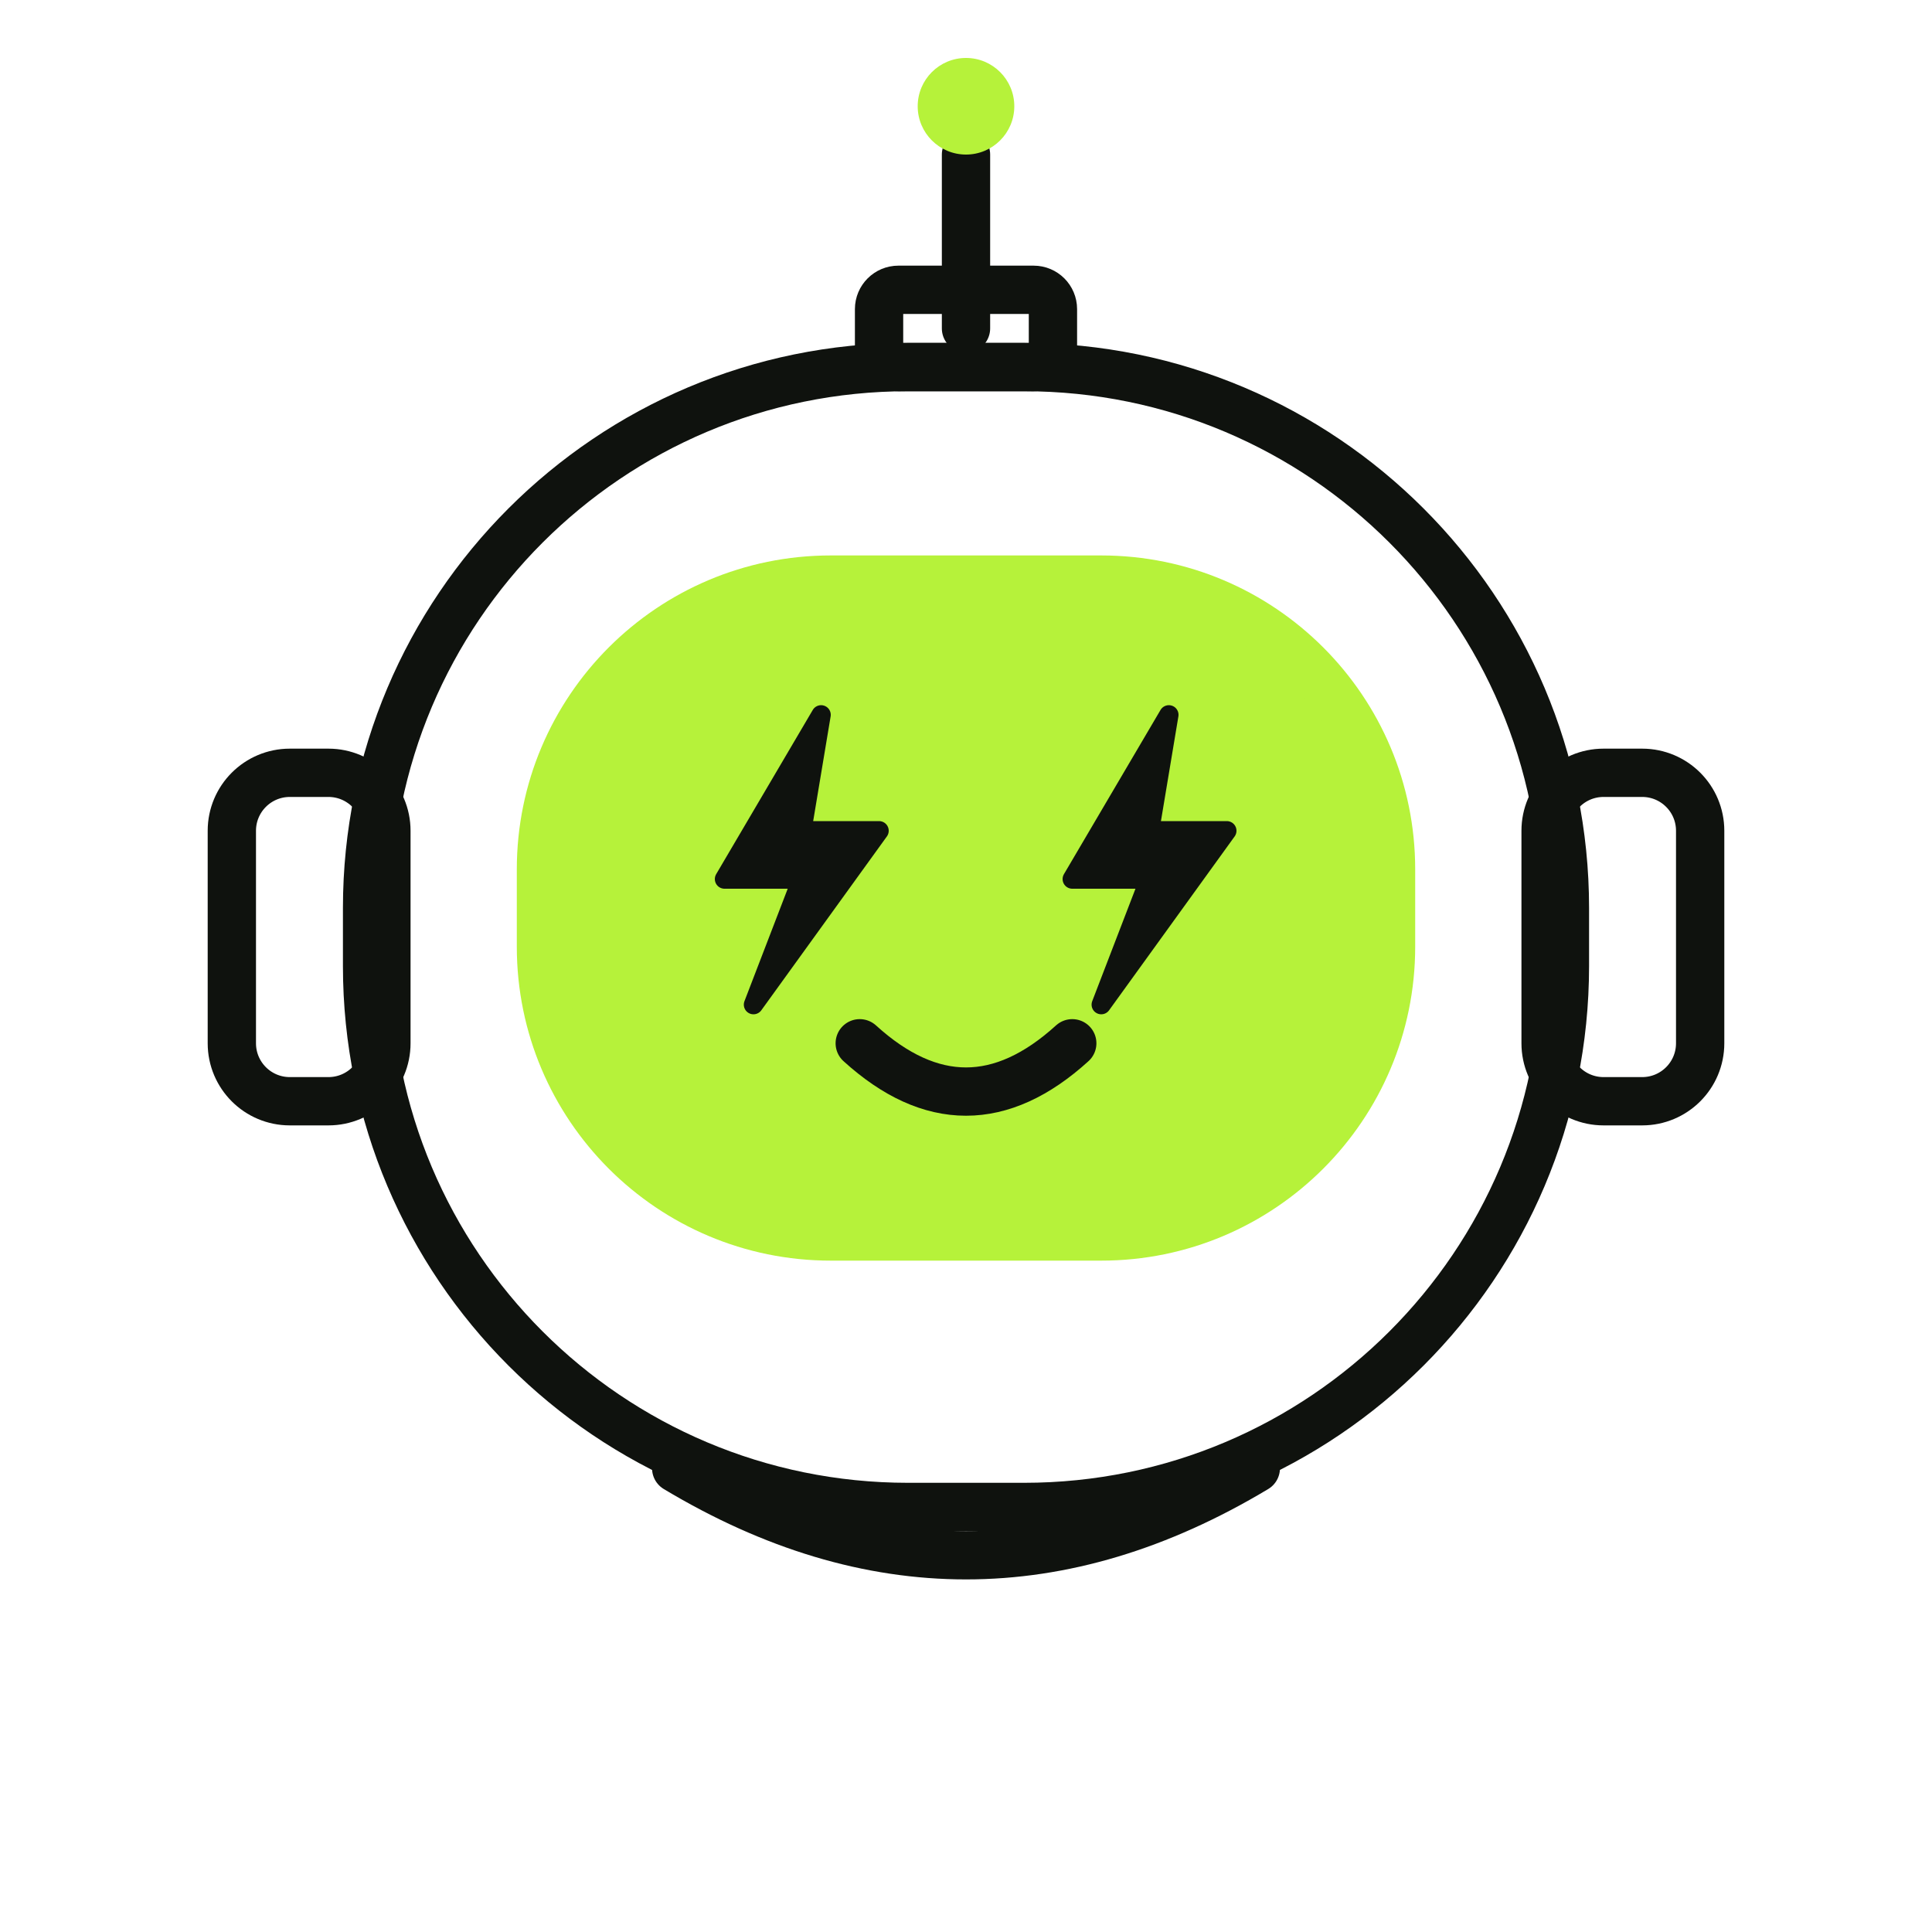
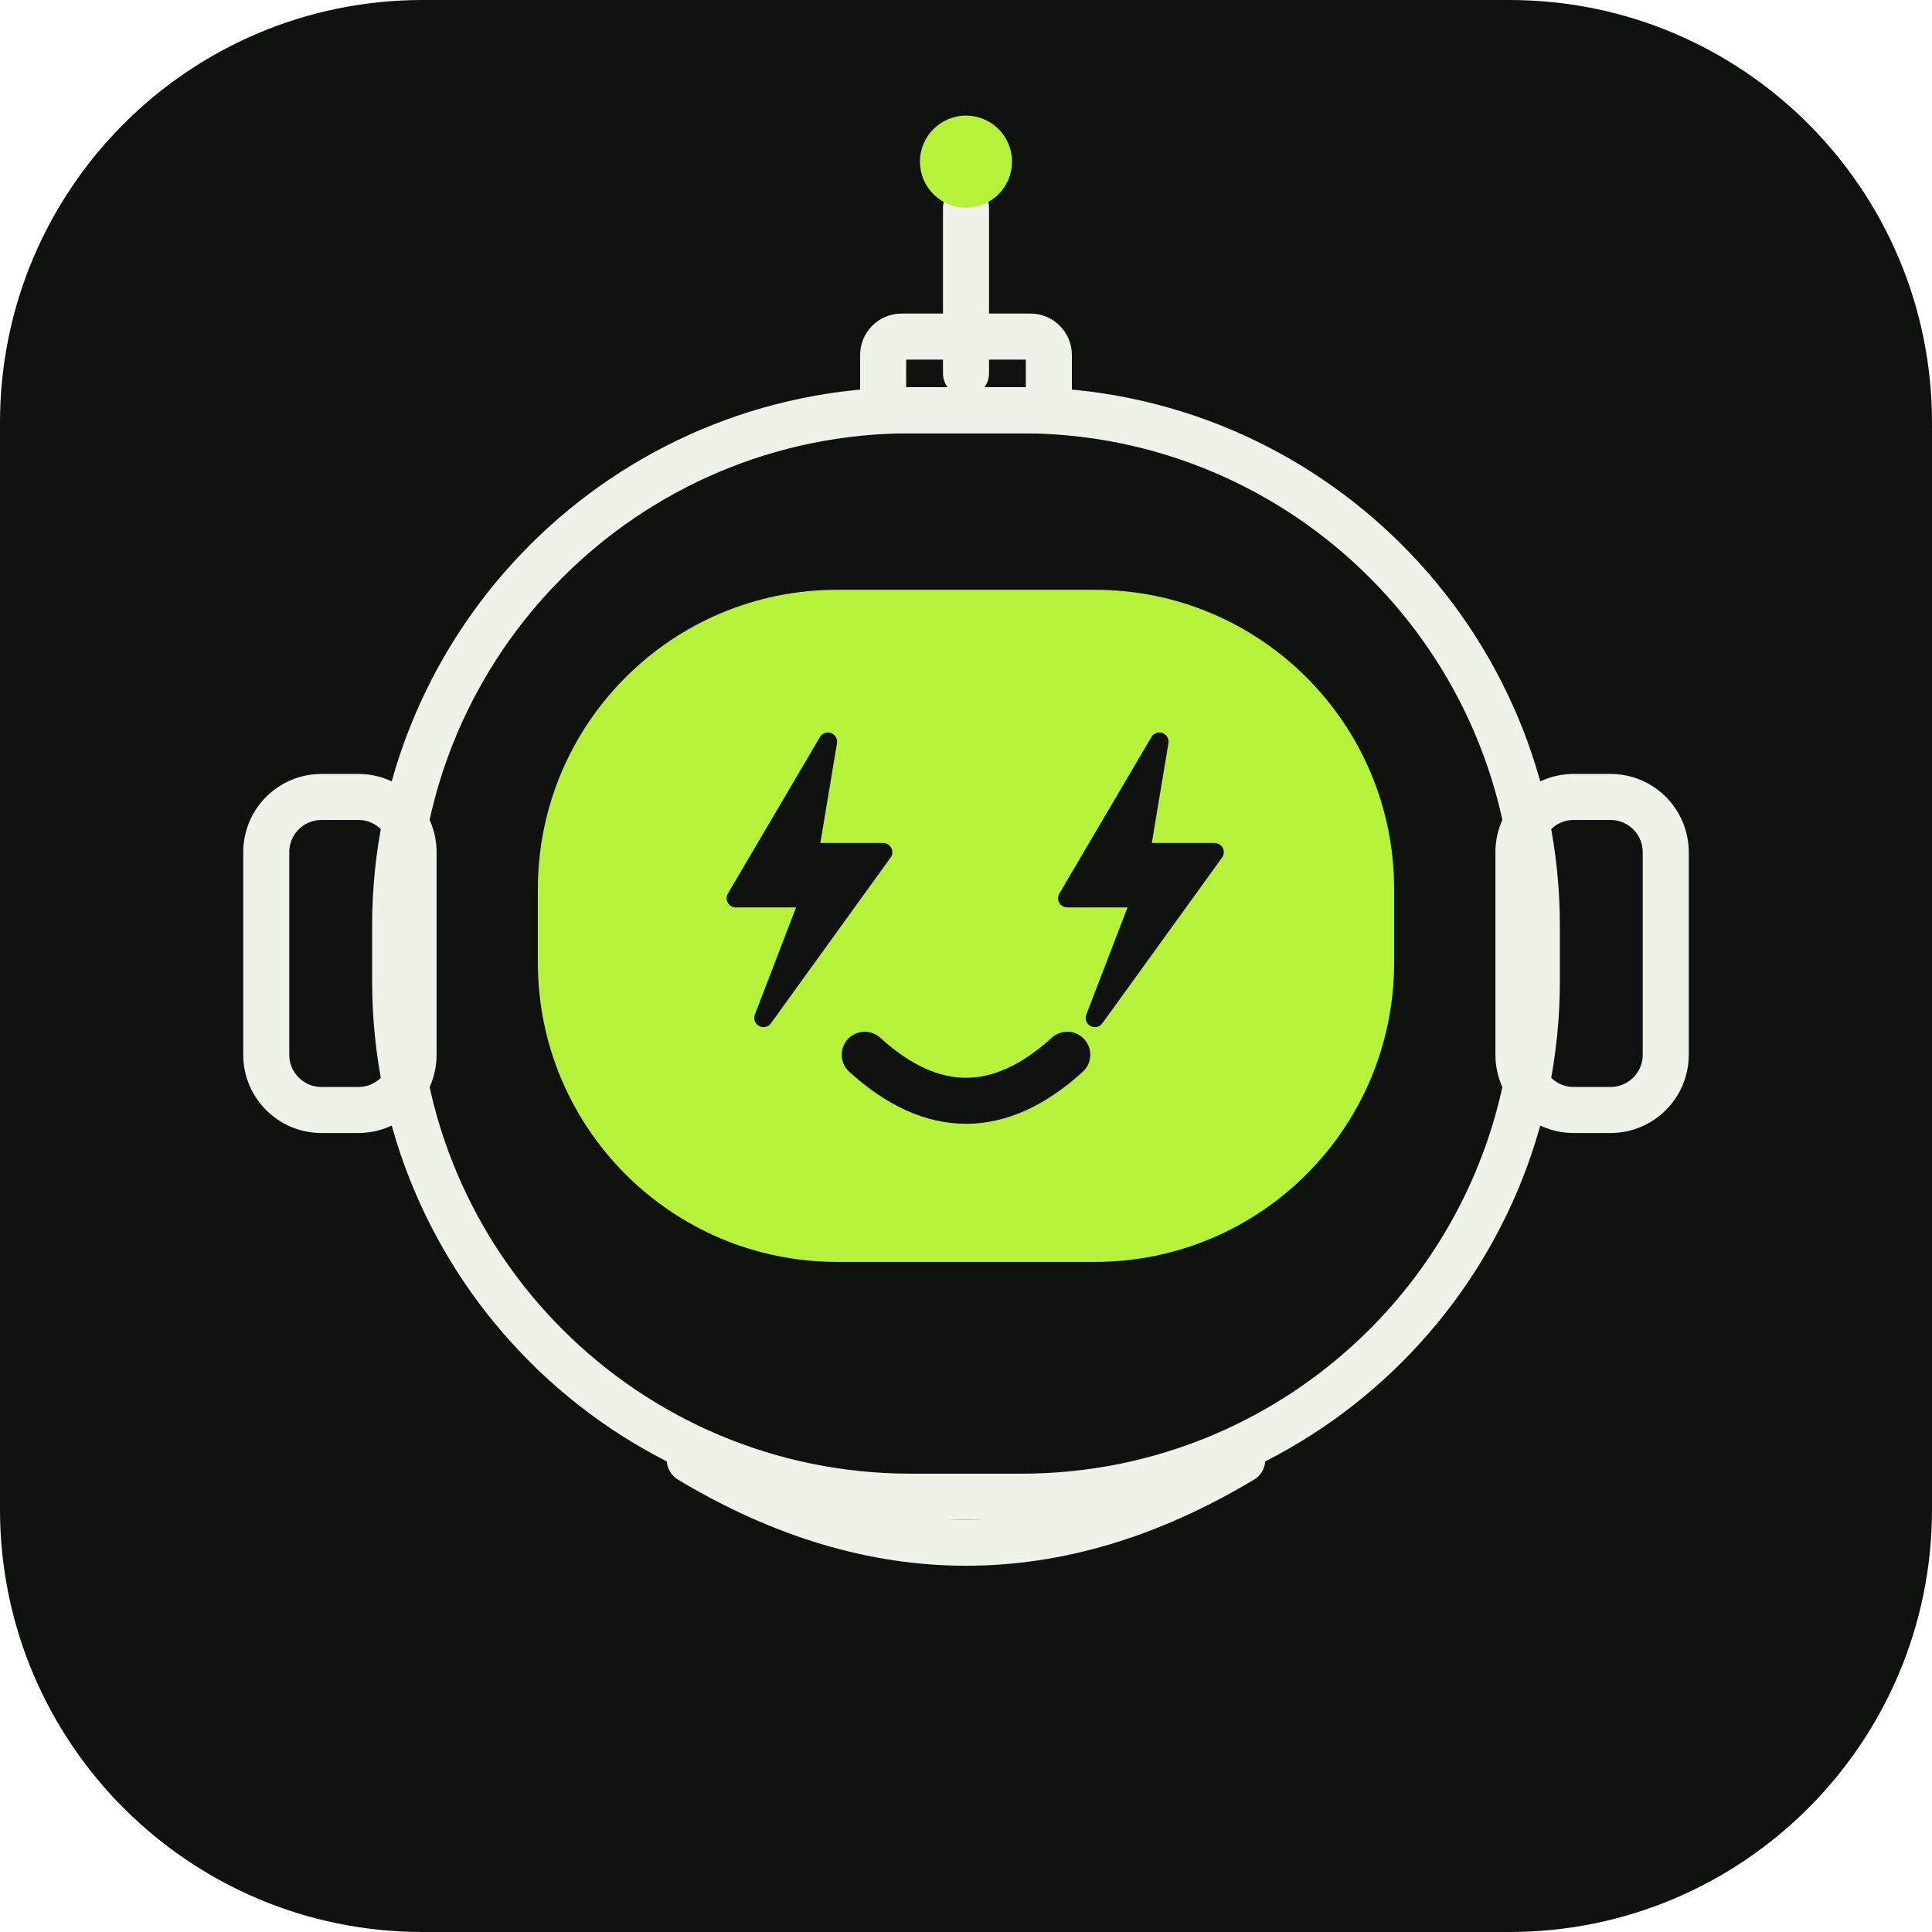
- <svg xmlns="http://www.w3.org/2000/svg" viewBox="0 0 240 240" width="240" height="240" role="img" aria-label="LenoxSI mark">
-   <style>@media (prefers-color-scheme: dark){.o{stroke:#eef3ea}}</style>
-   <g transform="translate(0 0) scale(1.2)" fill="none" class="o" stroke="#0f120e" stroke-width="5" stroke-linecap="round" stroke-linejoin="round">
+ <svg xmlns="http://www.w3.org/2000/svg" viewBox="0 0 256 256" width="256" height="256" role="img" aria-label="LenoxVI">
+   <rect width="256" height="256" rx="56" fill="#0f120e" />
+   <g transform="translate(6 8) scale(1.22)" fill="none" stroke="#eef3ea" stroke-width="5" stroke-linecap="round" stroke-linejoin="round">
    <line x1="100" y1="34" x2="100" y2="16" />
    <circle cx="100" cy="11" r="5" fill="#b6f23a" stroke="none" />
    <rect x="91" y="30" width="18" height="8" rx="2" />
    <rect x="24" y="80" width="16" height="34" rx="6" />
    <rect x="160" y="80" width="16" height="34" rx="6" />
    <rect x="38" y="38" width="124" height="118" rx="56" />
    <rect x="56" y="60" width="88" height="68" rx="30" fill="#b6f23a" stroke="#b6f23a" />
    <path d="M85 74 L75 91 L83 91 L78 104 L91 86 L83 86 Z" fill="#0f120e" stroke="#0f120e" stroke-width="2" />
    <path d="M121 74 L111 91 L119 91 L114 104 L127 86 L119 86 Z" fill="#0f120e" stroke="#0f120e" stroke-width="2" />
    <path d="M89 108 Q100 118 111 108" stroke="#0f120e" />
    <path d="M70 152 Q100 170 130 152" />
  </g>
</svg>
